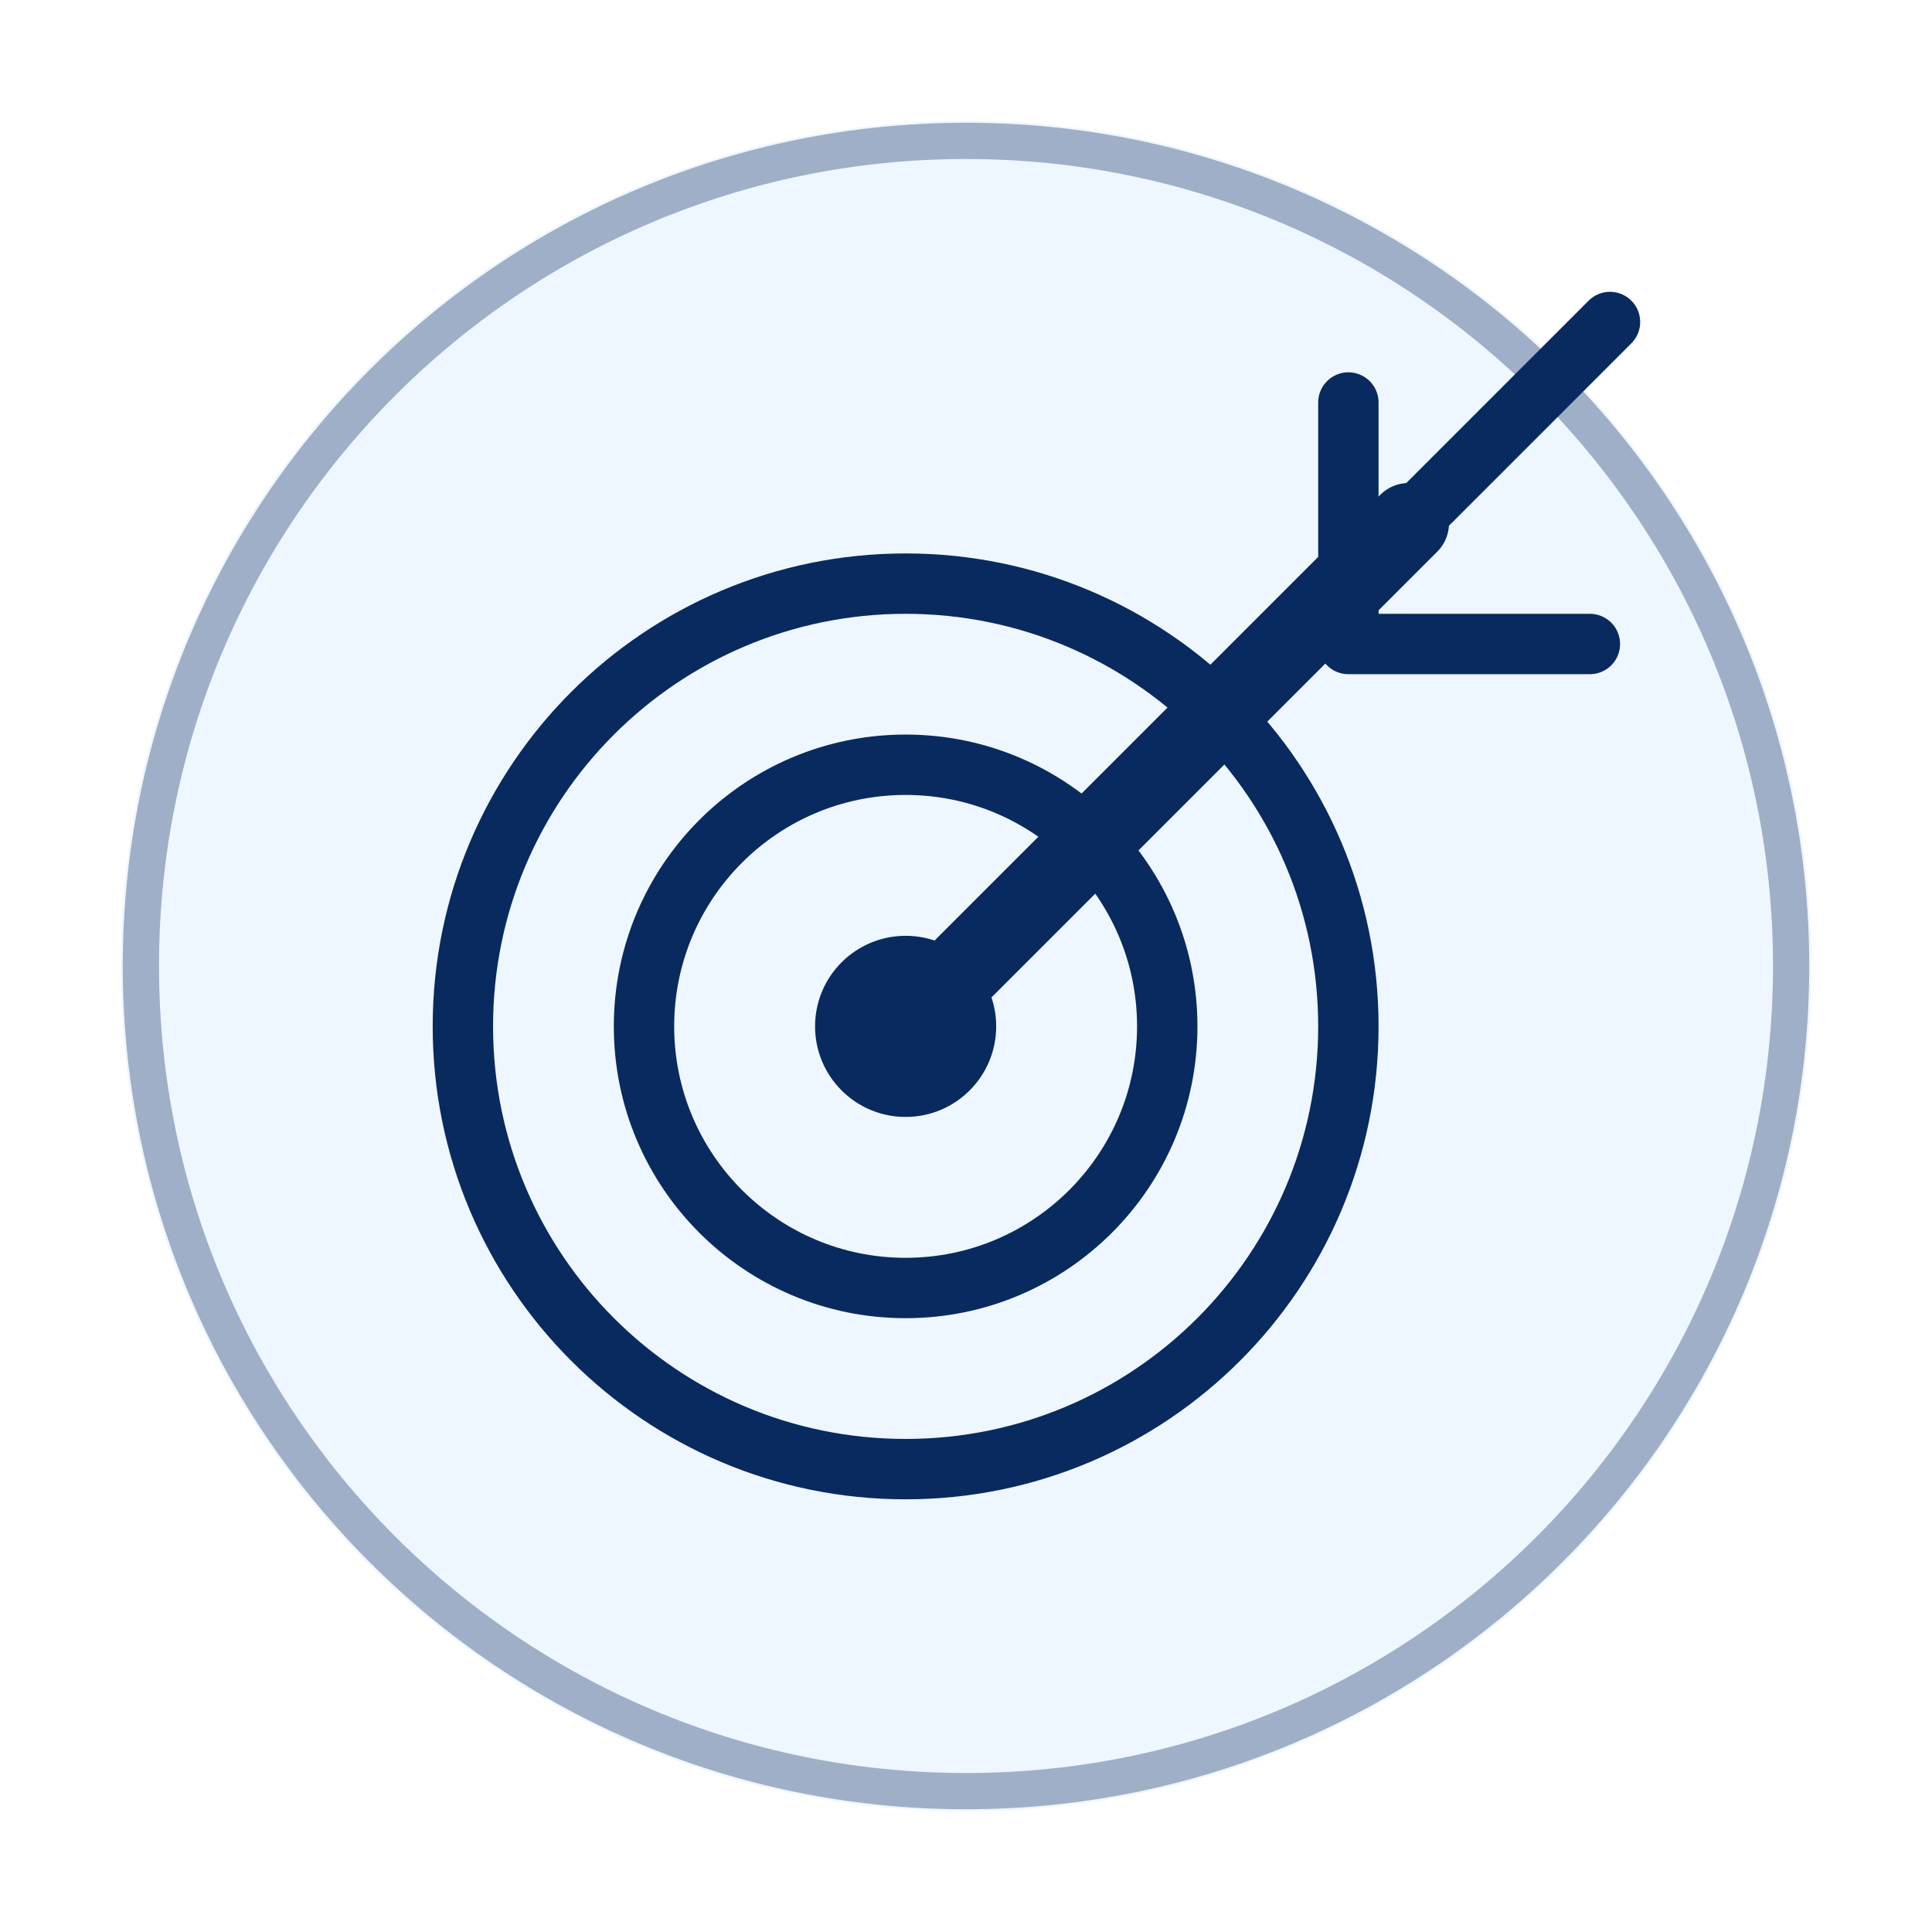
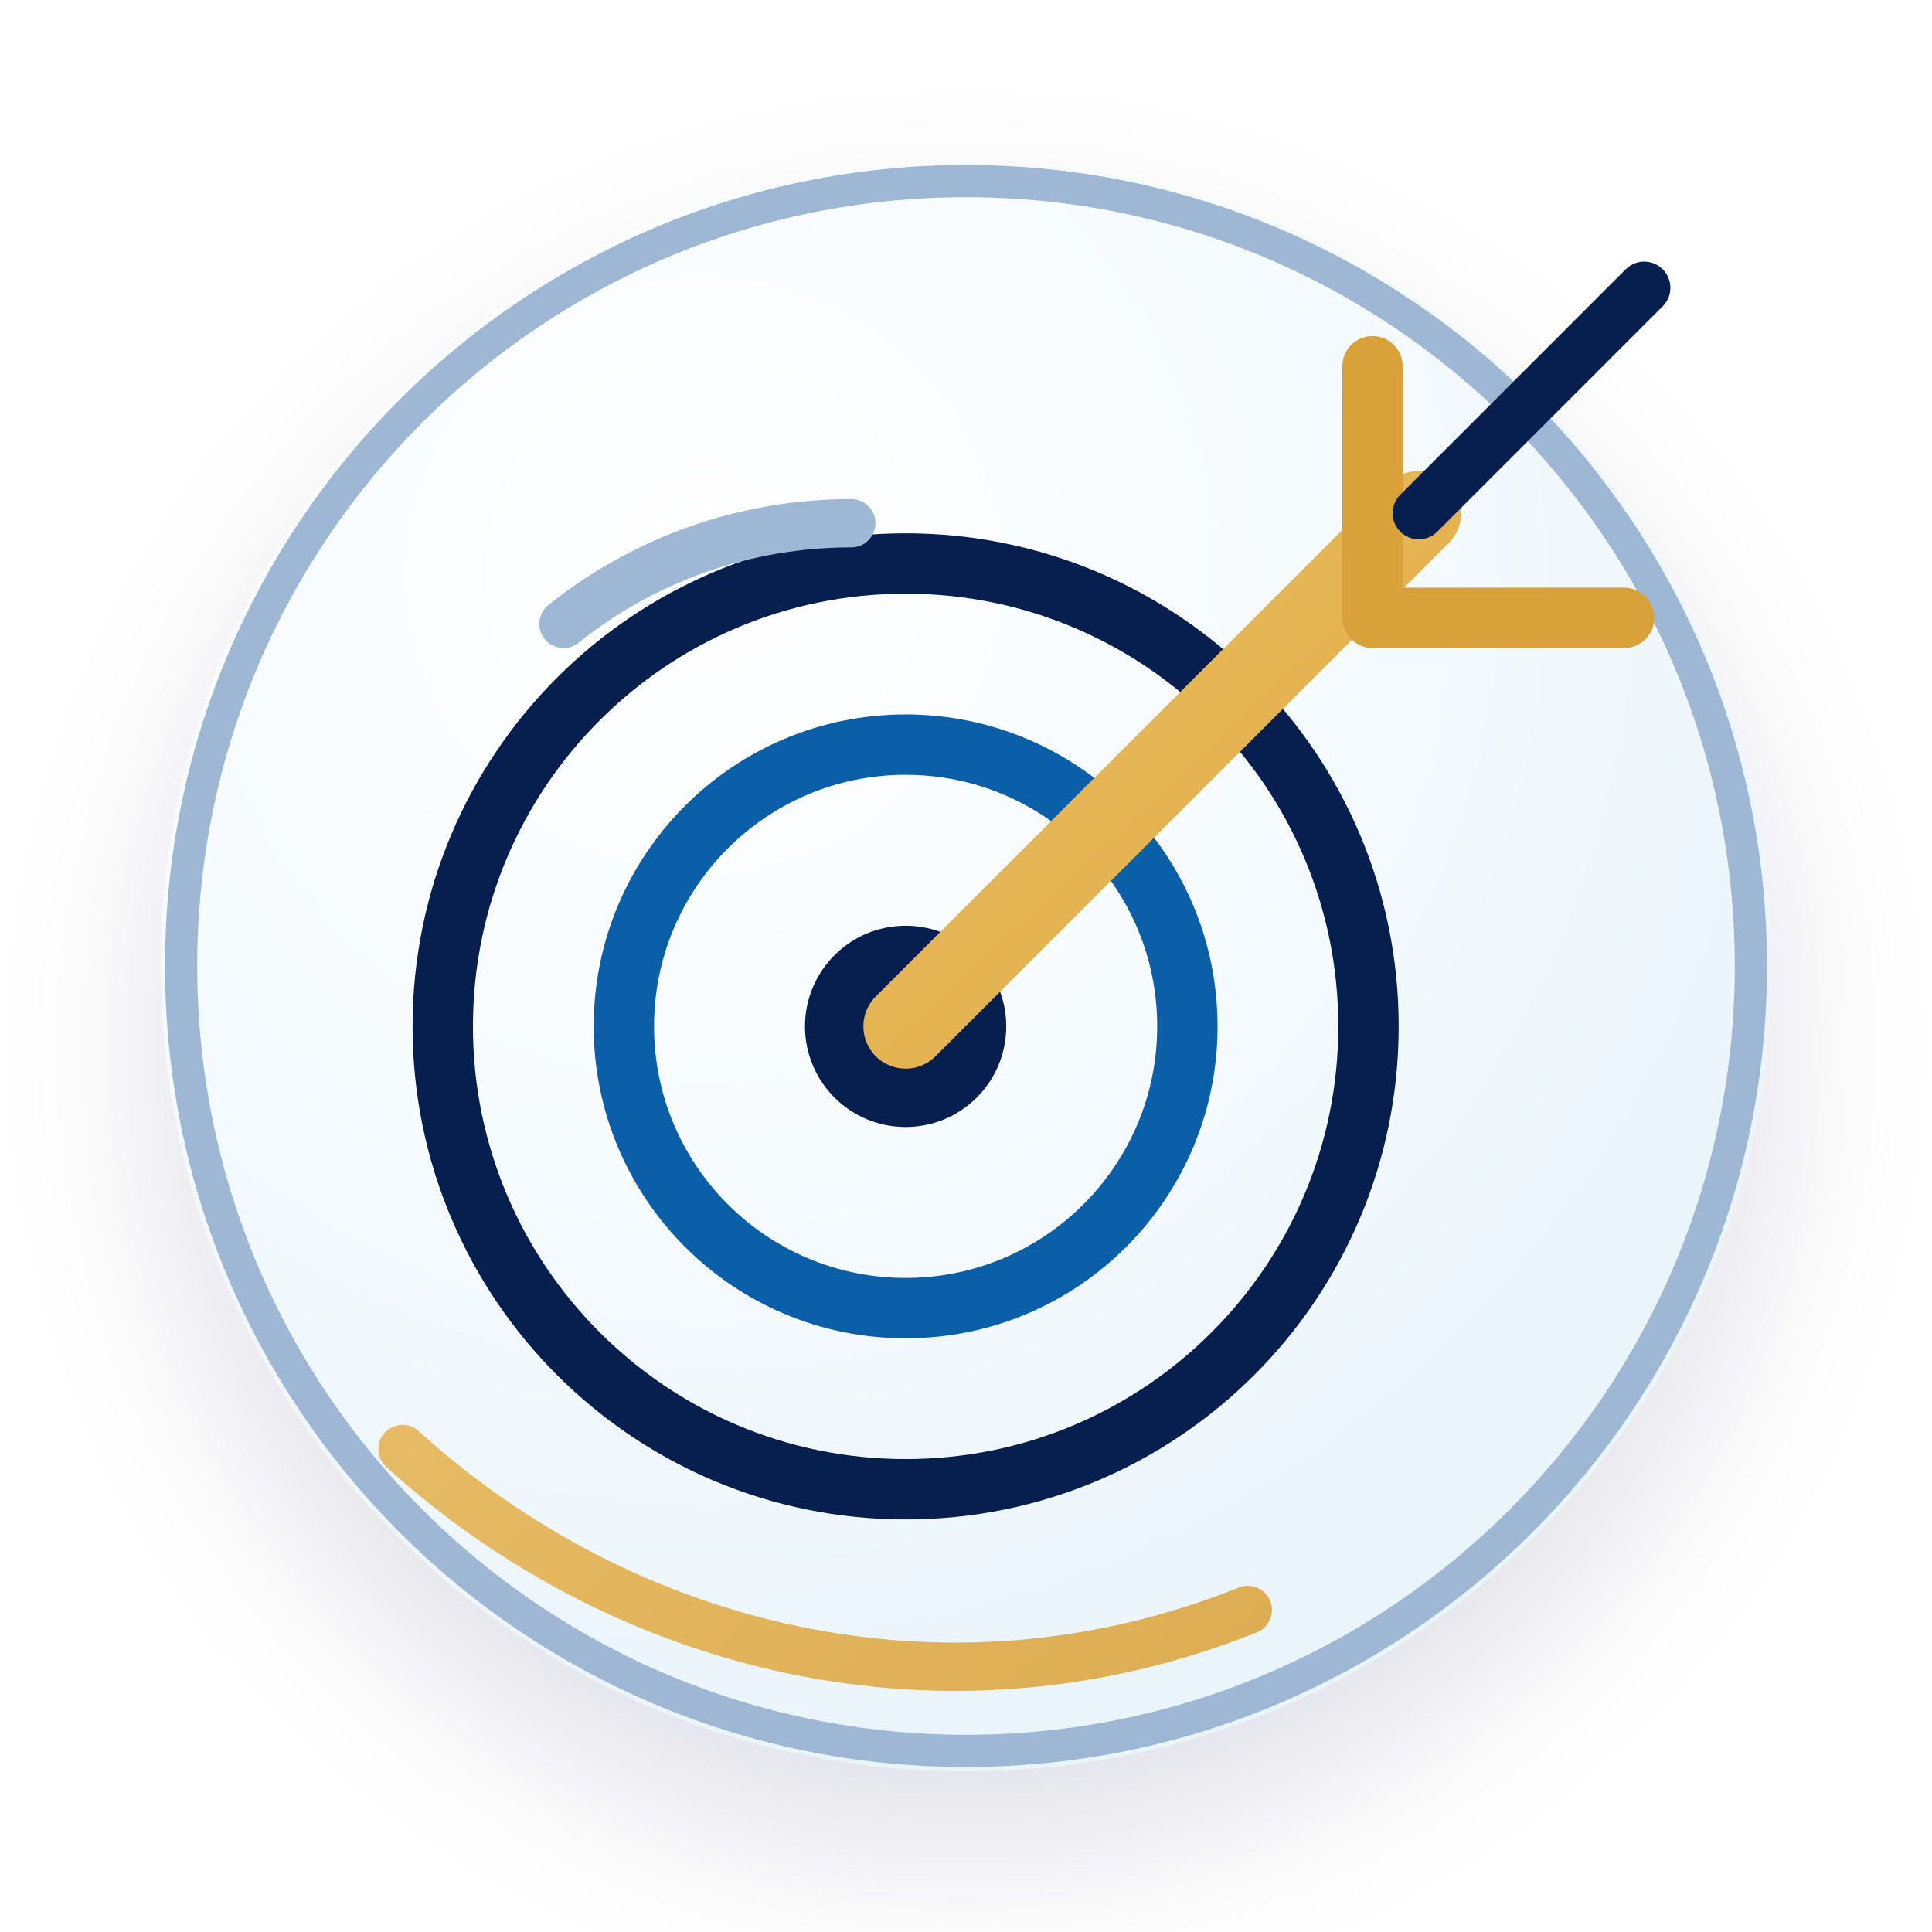
<svg xmlns="http://www.w3.org/2000/svg" viewBox="0 0 96 96" role="img" aria-labelledby="title desc">
-   <circle cx="48" cy="48" r="42" fill="#EEF6FF" />
-   <circle cx="48" cy="48" r="41" fill="none" stroke="#092A5E" stroke-width="1.8" opacity=".35" />
-   <circle cx="45" cy="51" r="22" fill="none" stroke="#092A5E" stroke-width="3" />
-   <circle cx="45" cy="51" r="13" fill="none" stroke="#092A5E" stroke-width="3" />
-   <circle cx="45" cy="51" r="4.5" fill="#092A5E" />
-   <path d="M45 51 70 26" fill="none" stroke="#092A5E" stroke-width="4" stroke-linecap="round" />
-   <path d="M67 20v12h12" fill="none" stroke="#092A5E" stroke-width="3" stroke-linecap="round" stroke-linejoin="round" />
-   <path d="M70 26 80 16" fill="none" stroke="#092A5E" stroke-width="3" stroke-linecap="round" />
+   <defs>
+     <radialGradient id="bg" cx="34%" cy="26%" r="72%">
+       <stop offset="0%" stop-color="#FFFFFF" />
+       <stop offset="62%" stop-color="#F4FAFE" />
+       <stop offset="100%" stop-color="#EAF4FB" />
+     </radialGradient>
+     <linearGradient id="goldStroke" x1="20" y1="18" x2="78" y2="80" gradientUnits="userSpaceOnUse">
+       <stop offset="0%" stop-color="#F0C56A" />
+       <stop offset="100%" stop-color="#D9A13A" />
+     </linearGradient>
+     <filter id="softShadow" x="-20%" y="-20%" width="140%" height="140%">
+       <feDropShadow dx="0" dy="4" stdDeviation="4" flood-color="#071F4F" flood-opacity="0.12" />
+     </filter>
+   </defs>
+   <circle cx="48" cy="48" r="40" fill="url(#bg)" filter="url(#softShadow)" />
+   <circle cx="48" cy="48" r="39" fill="none" stroke="#9DB7D4" stroke-width="1.6" />
+   <path d="M20 72C31 82 47 86 62 80" fill="none" stroke="url(#goldStroke)" stroke-width="2.4" stroke-linecap="round" opacity=".9" />
+   <circle cx="45" cy="51" r="23" fill="none" stroke="#071F4F" stroke-width="3" />
+   <circle cx="45" cy="51" r="14" fill="none" stroke="#0B5EA8" stroke-width="3" />
+   <circle cx="45" cy="51" r="5" fill="#071F4F" />
+   <path d="M45 51 70.5 25.5" fill="none" stroke="url(#goldStroke)" stroke-width="4.2" stroke-linecap="round" />
+   <path d="M68.2 18.2v12.5h12.5" fill="none" stroke="#D9A13A" stroke-width="3" stroke-linecap="round" stroke-linejoin="round" />
+   <path d="M70.5 25.5 81.7 14.3" fill="none" stroke="#071F4F" stroke-width="2.6" stroke-linecap="round" />
+   <path d="M28 31c4-3.2 9-5 14.3-5" fill="none" stroke="#9DB7D4" stroke-width="2.4" stroke-linecap="round" />
</svg>
